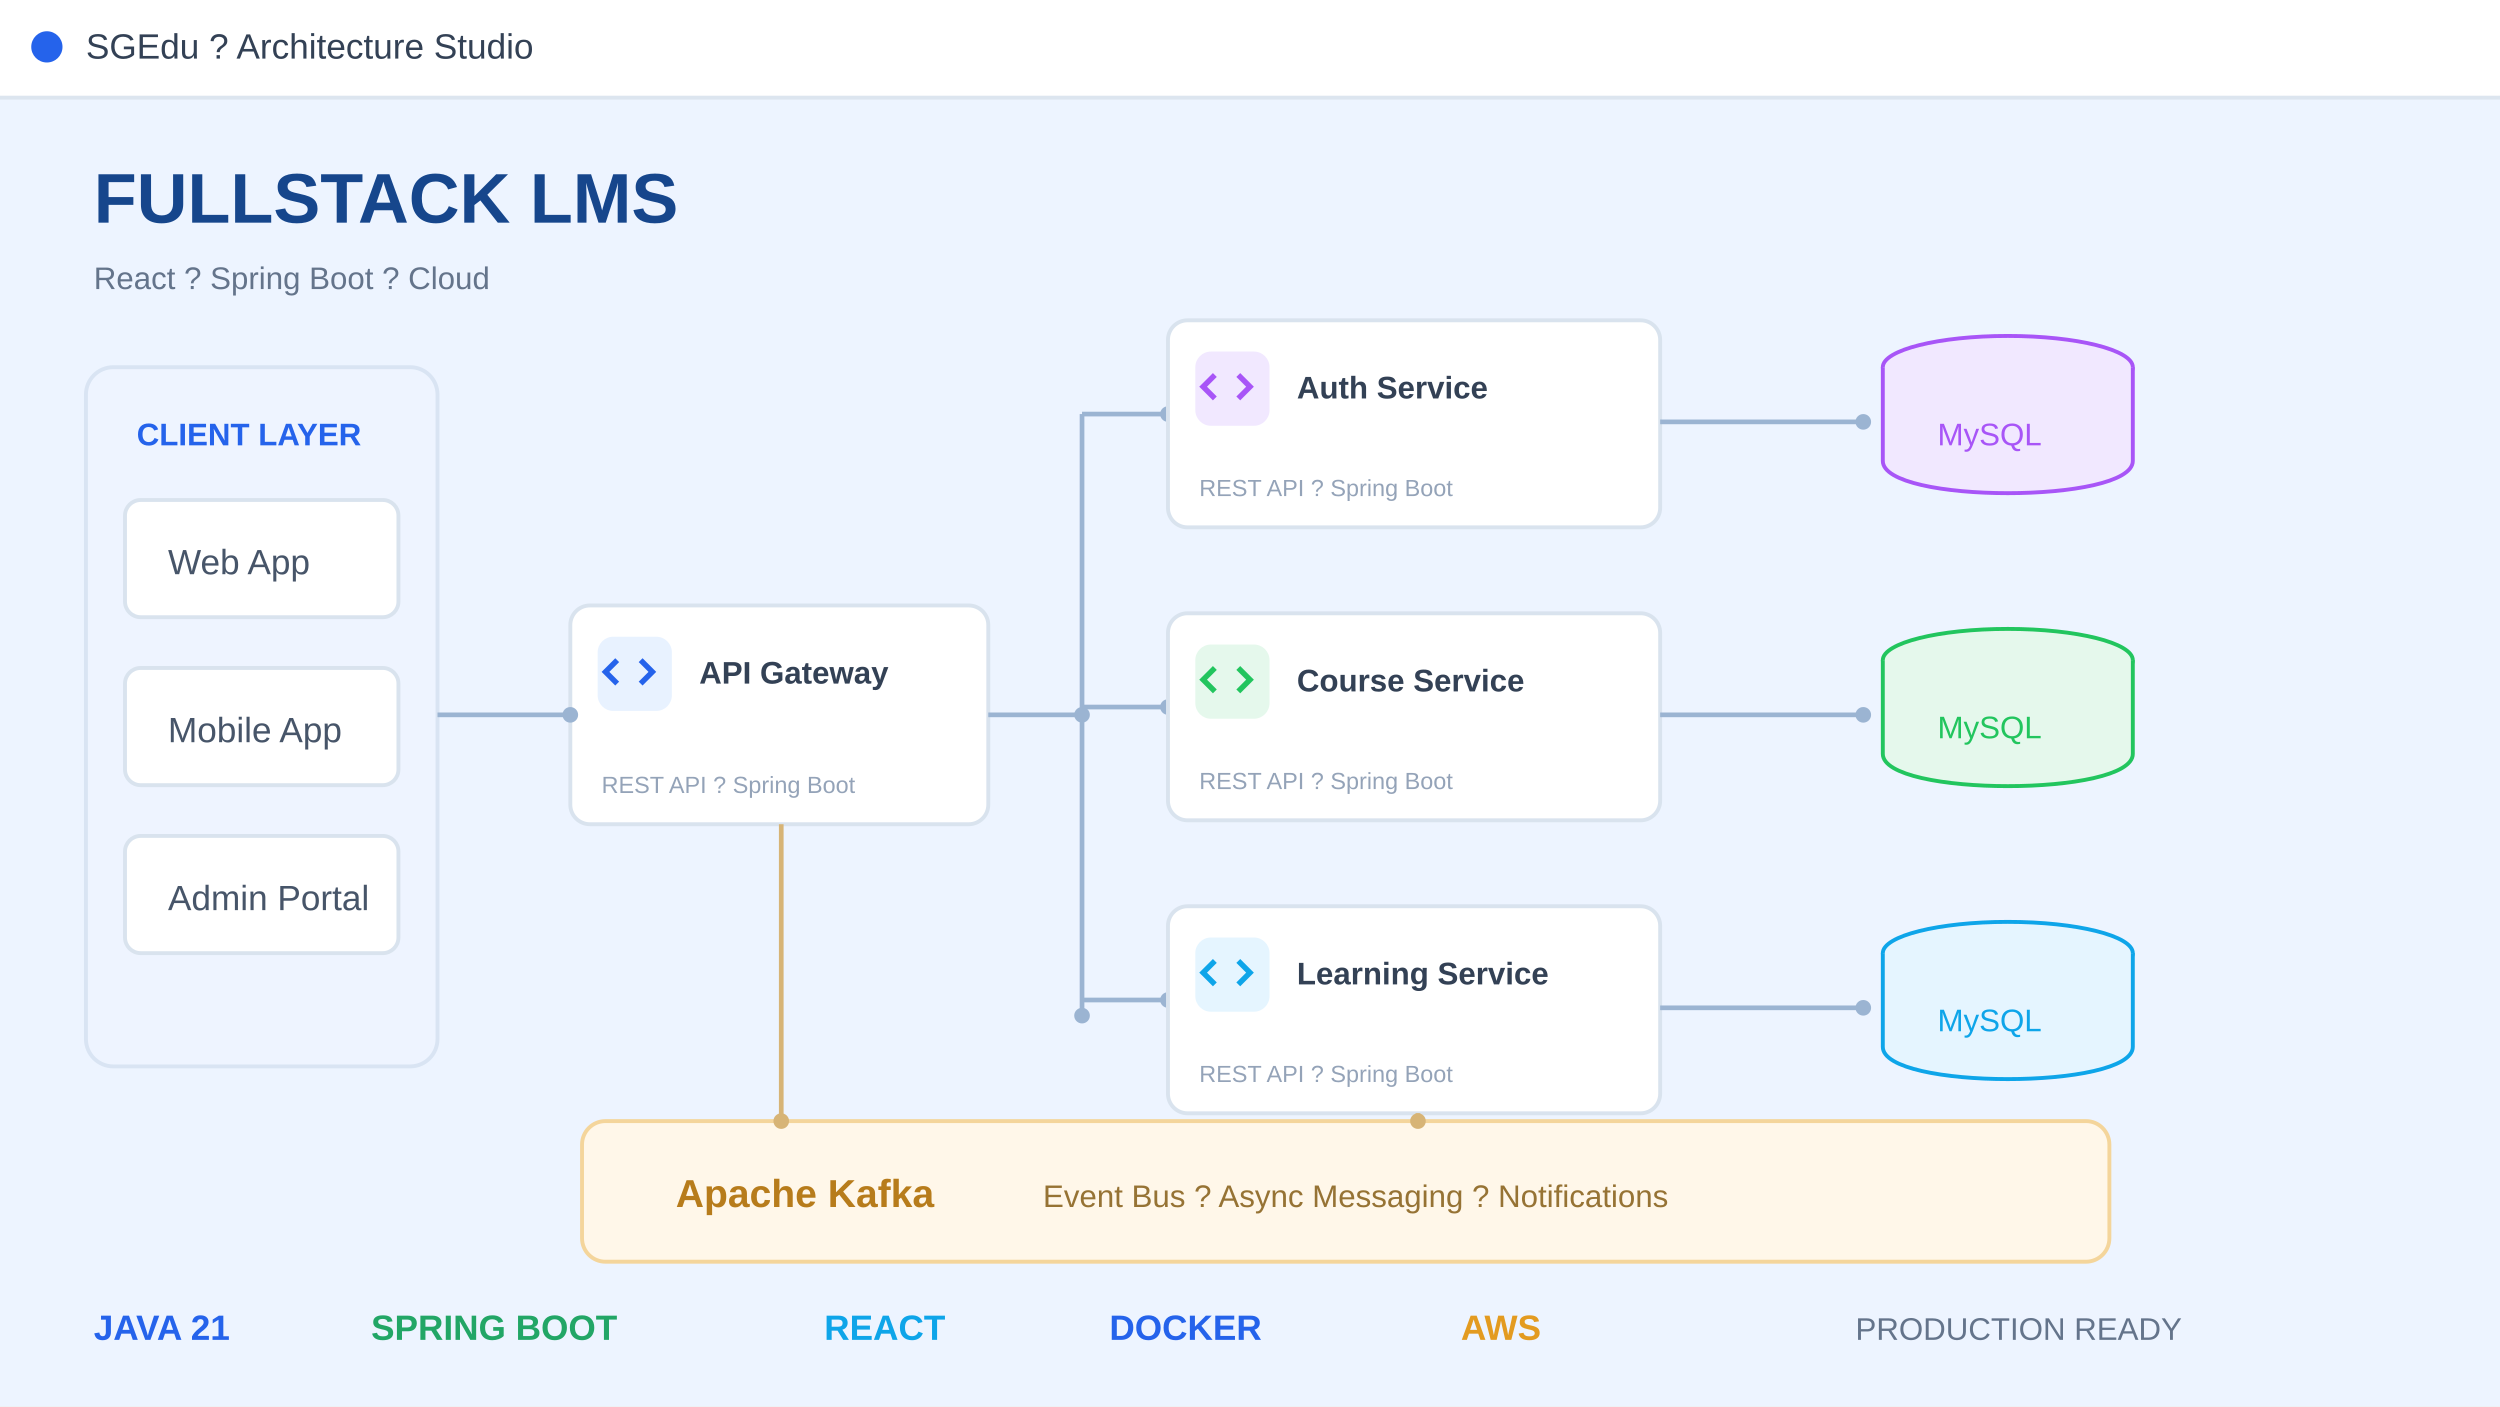
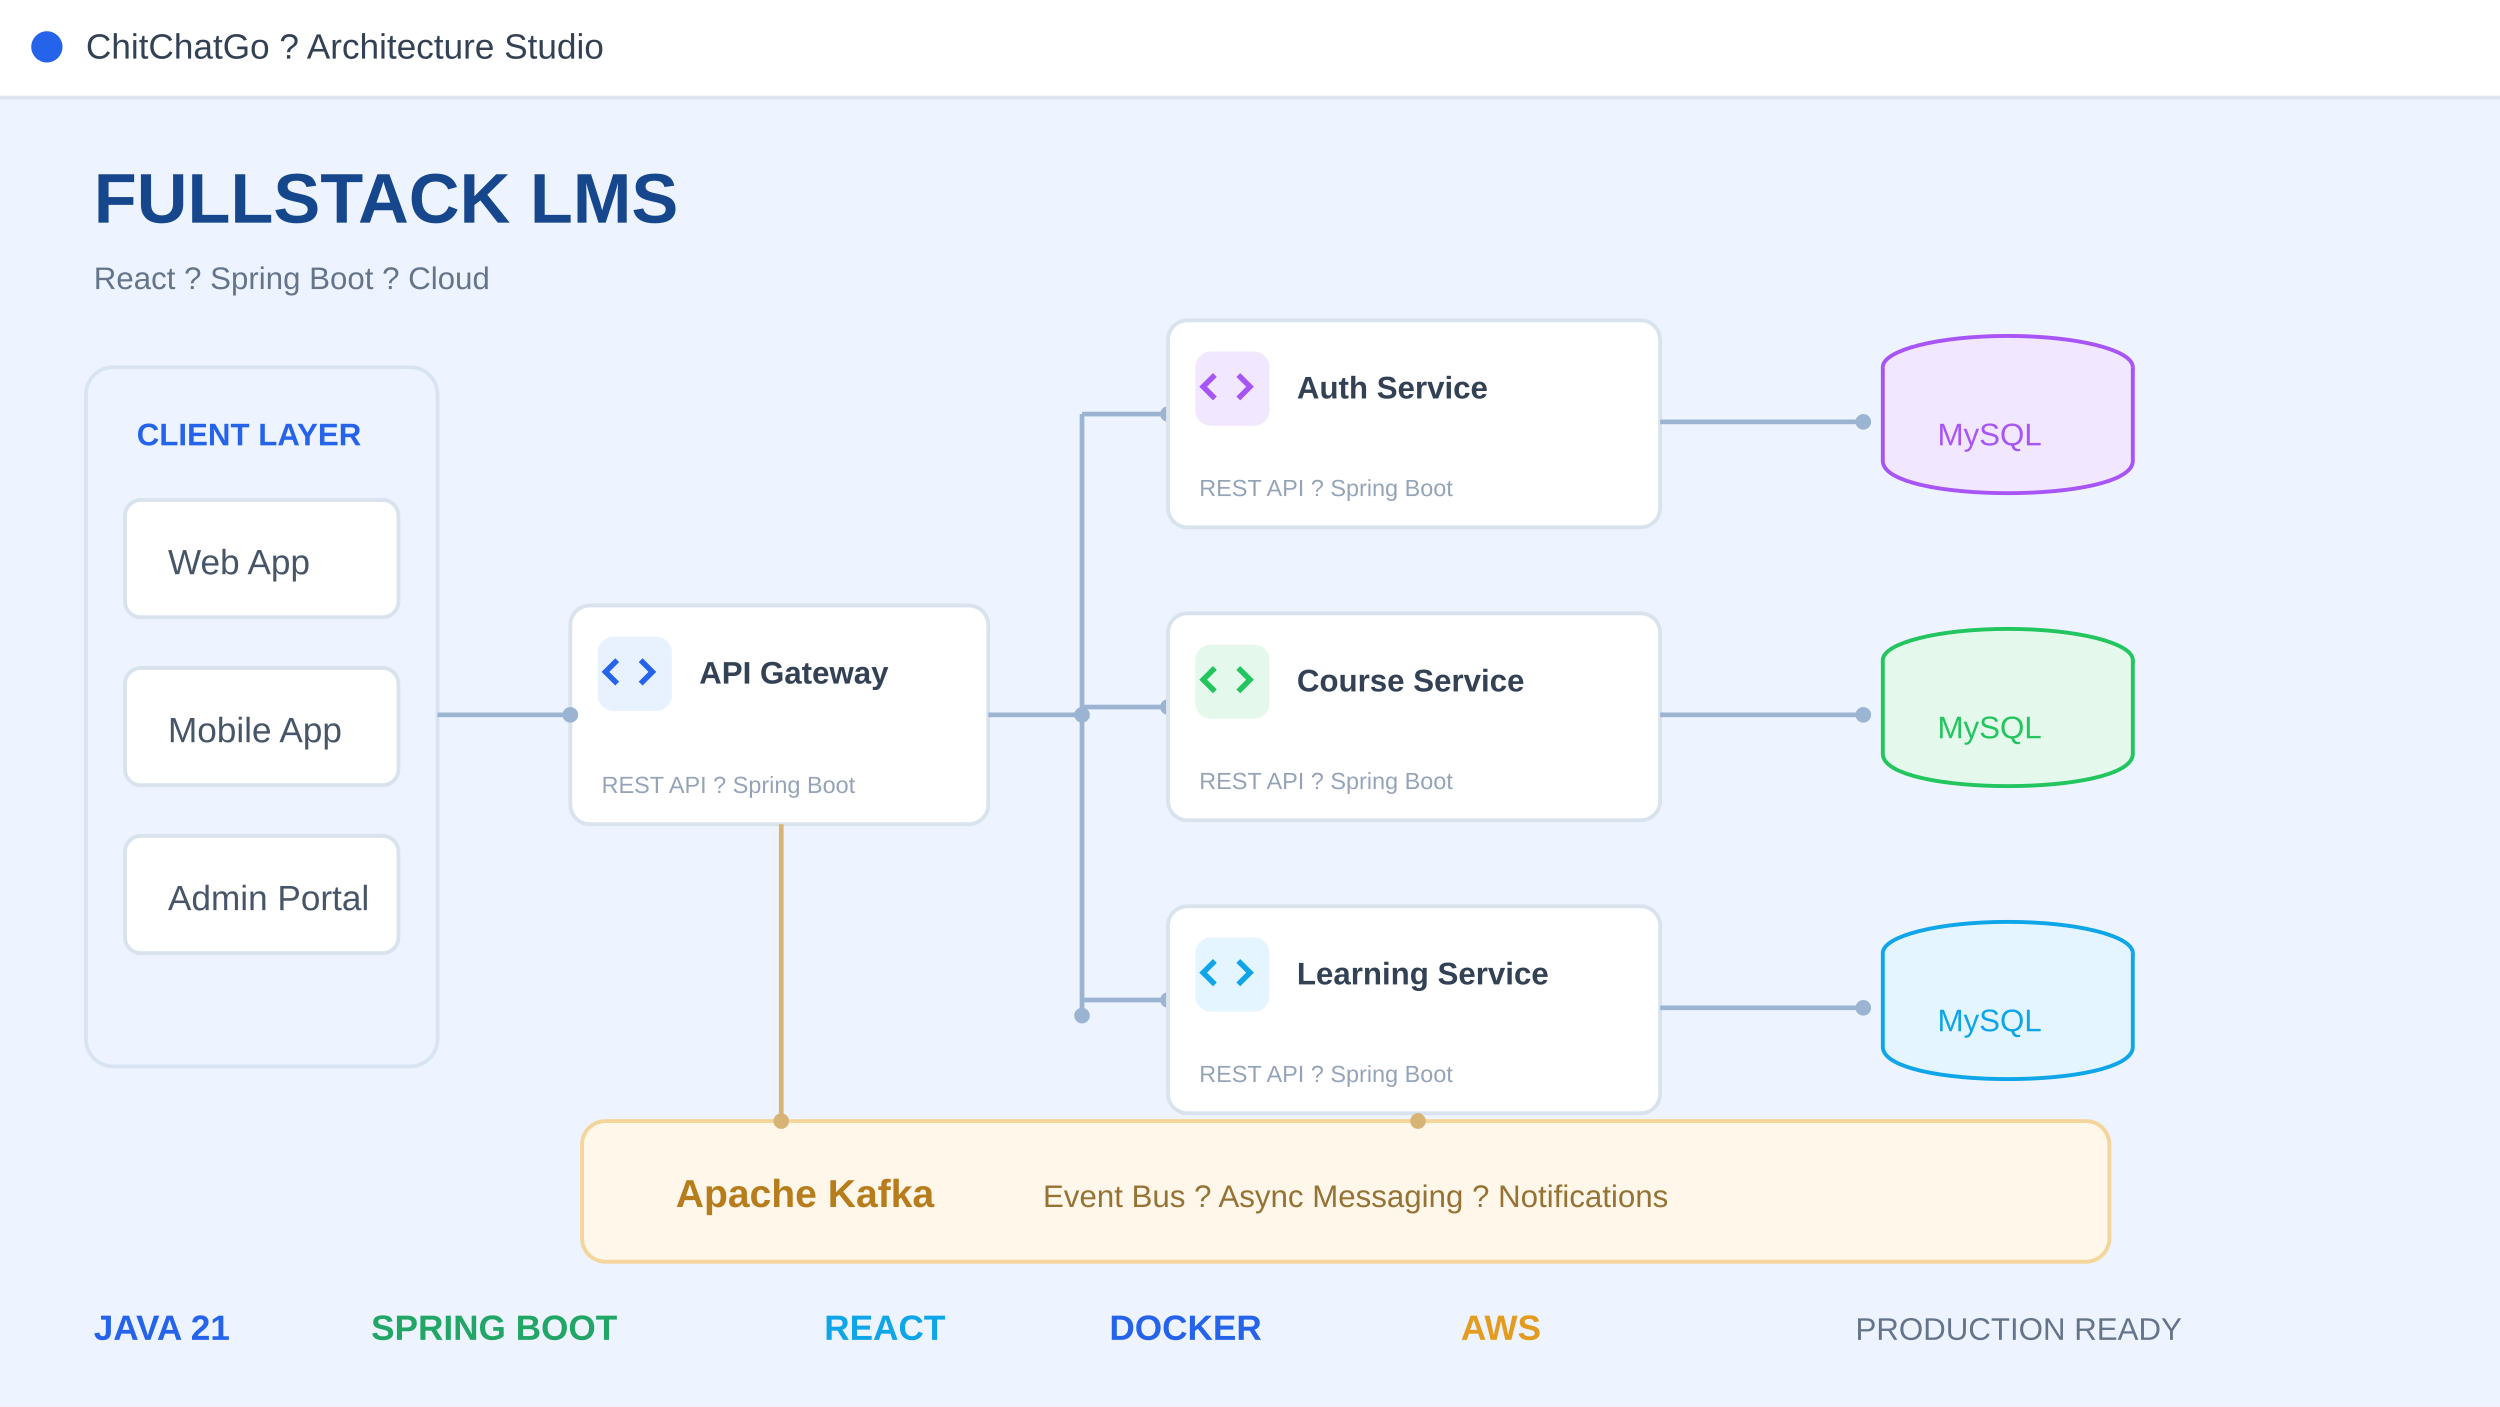
<svg xmlns="http://www.w3.org/2000/svg" width="640" height="360" viewBox="0 0 640 360">
  <rect width="640" height="360" fill="#edf4ff" />
  <rect width="640" height="25" fill="white" />
  <circle cx="12" cy="12" r="4" fill="#2563eb" />
-   <text x="22" y="15" font-family="Arial" font-size="9" fill="#334155">SGEdu ? Architecture Studio</text>
+   <text x="22" y="15" font-family="Arial" font-size="9" fill="#334155">ChitChatGo ? Architecture Studio</text>
  <path d="M0 25H640" stroke="#dce5ef" />
  <text x="24" y="57" font-family="Arial,sans-serif" font-size="18" fill="#16468c" font-weight="bold">FULLSTACK LMS</text>
  <text x="24" y="74" font-family="Arial,sans-serif" font-size="8" fill="#64748b" font-weight="normal">React ? Spring Boot ? Cloud</text>
  <rect x="22" y="94" width="90" height="179" rx="7" fill="#eef4ff" stroke="#d9e4f3" />
  <text x="35" y="114" font-family="Arial,sans-serif" font-size="8" fill="#2563eb" font-weight="bold">CLIENT LAYER</text>
  <rect x="32" y="128" width="70" height="30" rx="4" fill="white" stroke="#d9e3ee" />
  <text x="43" y="147" font-family="Arial,sans-serif" font-size="9" fill="#475569" font-weight="normal">Web App</text>
  <rect x="32" y="171" width="70" height="30" rx="4" fill="white" stroke="#d9e3ee" />
  <text x="43" y="190" font-family="Arial,sans-serif" font-size="9" fill="#475569" font-weight="normal">Mobile App</text>
  <rect x="32" y="214" width="70" height="30" rx="4" fill="white" stroke="#d9e3ee" />
  <text x="43" y="233" font-family="Arial,sans-serif" font-size="9" fill="#475569" font-weight="normal">Admin Portal</text>
  <rect x="146" y="155" width="107" height="56" rx="5" fill="white" stroke="#d9e3ee" />
  <rect x="153" y="163" width="19" height="19" rx="4" fill="#e8f2ff" />
  <path d="m158 169 -3 3 3 3 m6 -6 3 3 -3 3" fill="none" stroke="#2563eb" stroke-width="1.4" />
  <text x="179" y="175" font-family="Arial,sans-serif" font-size="8" fill="#334155" font-weight="bold">API Gateway</text>
  <text x="154" y="203" font-family="Arial,sans-serif" font-size="6" fill="#94a3b8" font-weight="normal">REST API ? Spring Boot</text>
  <path d="M112 183 L146 183" fill="none" stroke="#9bb4d2" stroke-width="1.2" />
  <circle cx="146" cy="183" r="2" fill="#9bb4d2" />
  <path d="M253 183 L277 183" fill="none" stroke="#9bb4d2" stroke-width="1.2" />
  <circle cx="277" cy="183" r="2" fill="#9bb4d2" />
  <path d="M277 106 L277 260" fill="none" stroke="#9bb4d2" stroke-width="1.2" />
  <circle cx="277" cy="260" r="2" fill="#9bb4d2" />
  <path d="M277 106 L299 106" fill="none" stroke="#9bb4d2" stroke-width="1.2" />
  <circle cx="299" cy="106" r="2" fill="#9bb4d2" />
  <rect x="299" y="82" width="126" height="53" rx="5" fill="white" stroke="#d9e3ee" />
  <rect x="306" y="90" width="19" height="19" rx="4" fill="#f1e8ff" />
  <path d="m311 96 -3 3 3 3 m6 -6 3 3 -3 3" fill="none" stroke="#a855f7" stroke-width="1.4" />
  <text x="332" y="102" font-family="Arial,sans-serif" font-size="8" fill="#334155" font-weight="bold">Auth Service</text>
  <text x="307" y="127" font-family="Arial,sans-serif" font-size="6" fill="#94a3b8" font-weight="normal">REST API ? Spring Boot</text>
  <path d="M425 108 L477 108" fill="none" stroke="#9bb4d2" stroke-width="1.2" />
  <circle cx="477" cy="108" r="2" fill="#9bb4d2" />
  <ellipse cx="514" cy="94" rx="32" ry="8" fill="#f1e8ff" stroke="#a855f7" />
  <path d="M482 94v24c0 11 64 11 64 0v-24" fill="#f1e8ff" stroke="#a855f7" />
  <text x="496" y="114" font-family="Arial,sans-serif" font-size="8" fill="#a855f7" font-weight="normal">MySQL</text>
  <path d="M277 181 L299 181" fill="none" stroke="#9bb4d2" stroke-width="1.2" />
  <circle cx="299" cy="181" r="2" fill="#9bb4d2" />
  <rect x="299" y="157" width="126" height="53" rx="5" fill="white" stroke="#d9e3ee" />
  <rect x="306" y="165" width="19" height="19" rx="4" fill="#e5f8ec" />
  <path d="m311 171 -3 3 3 3 m6 -6 3 3 -3 3" fill="none" stroke="#22c55e" stroke-width="1.4" />
  <text x="332" y="177" font-family="Arial,sans-serif" font-size="8" fill="#334155" font-weight="bold">Course Service</text>
  <text x="307" y="202" font-family="Arial,sans-serif" font-size="6" fill="#94a3b8" font-weight="normal">REST API ? Spring Boot</text>
  <path d="M425 183 L477 183" fill="none" stroke="#9bb4d2" stroke-width="1.2" />
  <circle cx="477" cy="183" r="2" fill="#9bb4d2" />
  <ellipse cx="514" cy="169" rx="32" ry="8" fill="#e5f8ec" stroke="#22c55e" />
  <path d="M482 169v24c0 11 64 11 64 0v-24" fill="#e5f8ec" stroke="#22c55e" />
  <text x="496" y="189" font-family="Arial,sans-serif" font-size="8" fill="#22c55e" font-weight="normal">MySQL</text>
  <path d="M277 256 L299 256" fill="none" stroke="#9bb4d2" stroke-width="1.2" />
  <circle cx="299" cy="256" r="2" fill="#9bb4d2" />
  <rect x="299" y="232" width="126" height="53" rx="5" fill="white" stroke="#d9e3ee" />
  <rect x="306" y="240" width="19" height="19" rx="4" fill="#e5f5ff" />
  <path d="m311 246 -3 3 3 3 m6 -6 3 3 -3 3" fill="none" stroke="#0ea5e9" stroke-width="1.4" />
  <text x="332" y="252" font-family="Arial,sans-serif" font-size="8" fill="#334155" font-weight="bold">Learning Service</text>
  <text x="307" y="277" font-family="Arial,sans-serif" font-size="6" fill="#94a3b8" font-weight="normal">REST API ? Spring Boot</text>
  <path d="M425 258 L477 258" fill="none" stroke="#9bb4d2" stroke-width="1.2" />
  <circle cx="477" cy="258" r="2" fill="#9bb4d2" />
  <ellipse cx="514" cy="244" rx="32" ry="8" fill="#e5f5ff" stroke="#0ea5e9" />
  <path d="M482 244v24c0 11 64 11 64 0v-24" fill="#e5f5ff" stroke="#0ea5e9" />
  <text x="496" y="264" font-family="Arial,sans-serif" font-size="8" fill="#0ea5e9" font-weight="normal">MySQL</text>
  <rect x="149" y="287" width="391" height="36" rx="6" fill="#fff7e9" stroke="#f4d59b" />
  <text x="173" y="309" font-family="Arial,sans-serif" font-size="10" fill="#b77c1b" font-weight="bold">Apache Kafka</text>
  <text x="267" y="309" font-family="Arial,sans-serif" font-size="8" fill="#967334" font-weight="normal">Event Bus  ?  Async Messaging  ?  Notifications</text>
  <path d="M200 211 L200 287" fill="none" stroke="#d7b476" stroke-width="1.2" />
  <circle cx="200" cy="287" r="2" fill="#d7b476" />
  <path d="M363 285 L363 287" fill="none" stroke="#d7b476" stroke-width="1.2" />
  <circle cx="363" cy="287" r="2" fill="#d7b476" />
  <text x="24" y="343" font-family="Arial,sans-serif" font-size="9" fill="#2563eb" font-weight="bold">JAVA 21</text>
  <text x="95" y="343" font-family="Arial,sans-serif" font-size="9" fill="#22a666" font-weight="bold">SPRING BOOT</text>
  <text x="211" y="343" font-family="Arial,sans-serif" font-size="9" fill="#0ea5e9" font-weight="bold">REACT</text>
  <text x="284" y="343" font-family="Arial,sans-serif" font-size="9" fill="#2563eb" font-weight="bold">DOCKER</text>
  <text x="374" y="343" font-family="Arial,sans-serif" font-size="9" fill="#e39b20" font-weight="bold">AWS</text>
  <text x="475" y="343" font-family="Arial,sans-serif" font-size="8" fill="#64748b" font-weight="normal">PRODUCTION READY</text>
</svg>
